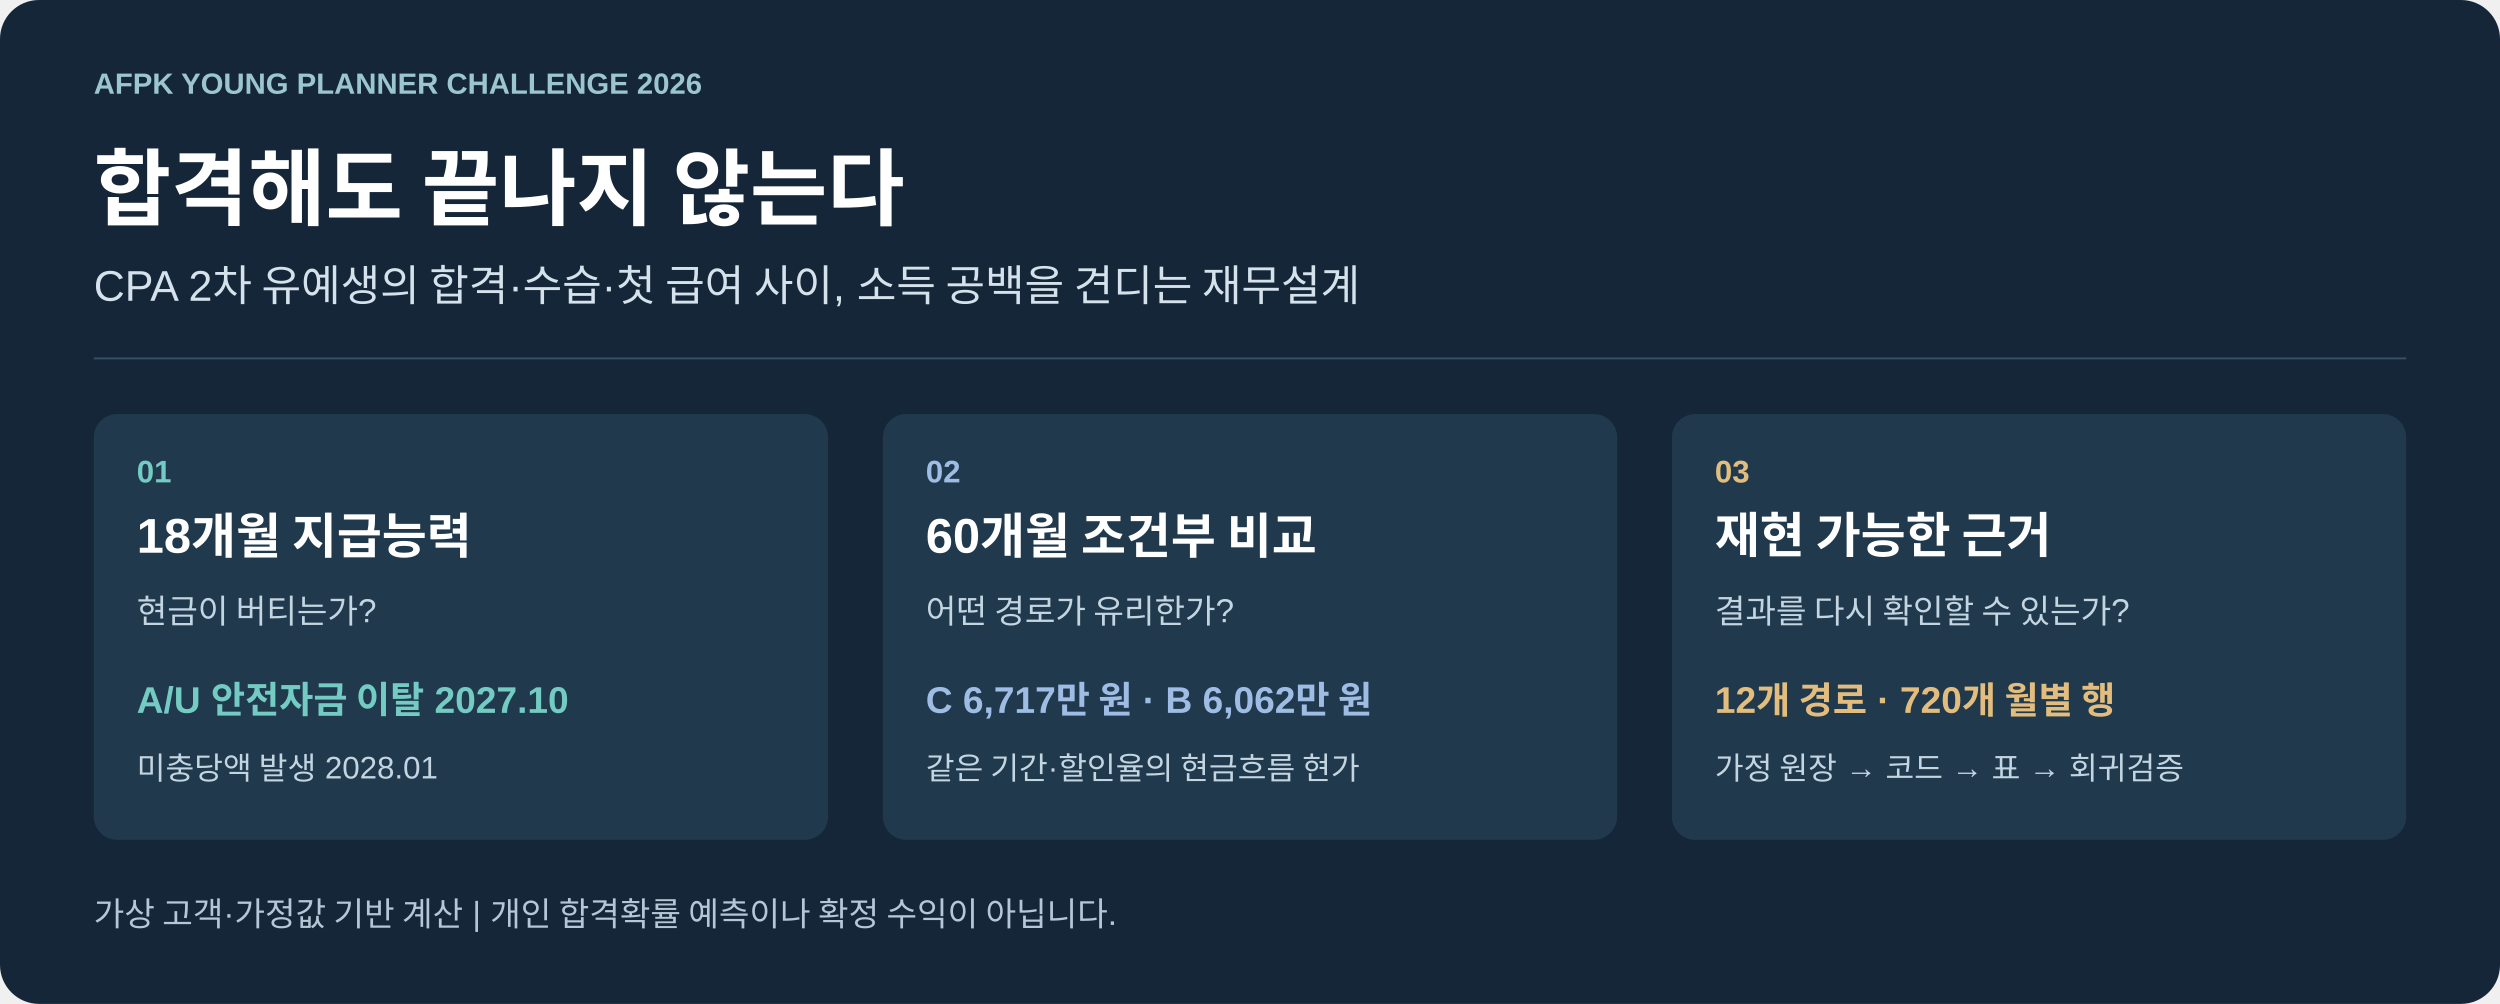
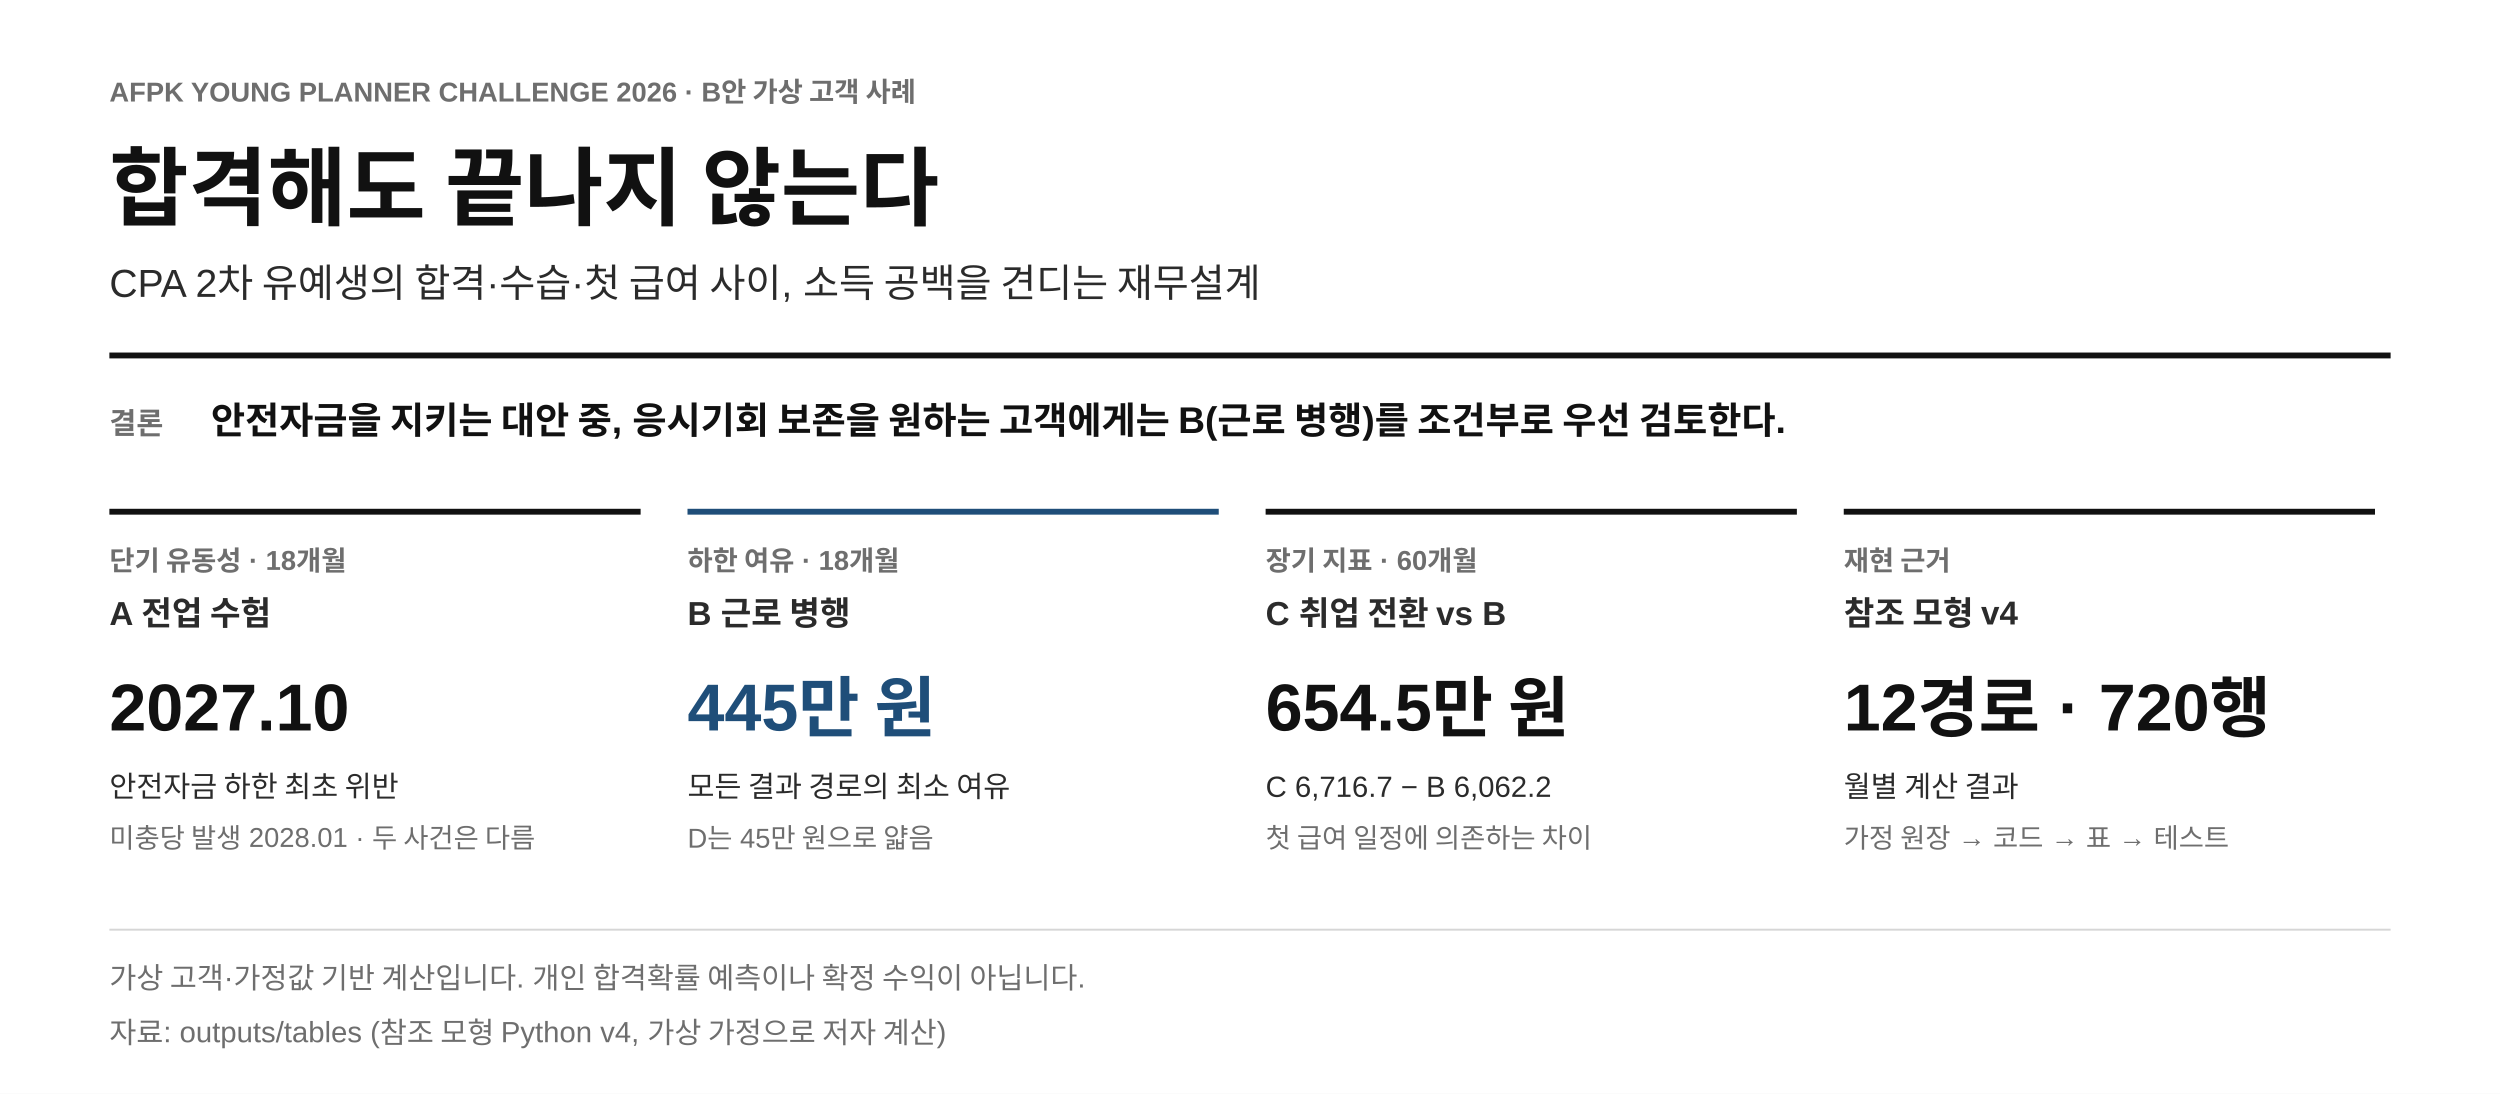
- <svg xmlns="http://www.w3.org/2000/svg" viewBox="0 0 1280 514" width="1280" height="514" role="img" aria-labelledby="title desc" style="max-width:100%;height:auto">
-   <style>text{font-family:"Noto Sans KR","Malgun Gothic",Arial,sans-serif}.number{font-family:Arial,"Malgun Gothic",sans-serif;font-variant-numeric:tabular-nums}</style>
-   <rect x="0" y="0" width="1280" height="514" rx="20" fill="#142638" />
-   <text x="48" y="48" font-size="15" fill="#9BC6CF" font-weight="700" text-anchor="start">AFPK YOUNG PLANNER CHALLENGE 2026</text>
-   <text x="48" y="112" font-size="43" fill="#FFFFFF" font-weight="700" text-anchor="start">합격해도 끝나지 않는다</text>
-   <text x="48" y="154" font-size="22" fill="#D5E2EC" font-weight="400" text-anchor="start">CPA 2차 유예생의 합격·수습·첫 급여 사이, 소득 공백을 견디는 재무설계</text>
-   <rect x="48" y="183" width="1184" height="1" rx="0" fill="#355064" />
-   <rect x="48" y="212" width="376" height="218" rx="12" fill="#20394D" />
-   <text x="70" y="247" font-size="16" fill="#74CBC3" font-weight="700" text-anchor="start" class="number">01</text>
-   <text x="70" y="283" font-size="25" fill="#FFFFFF" font-weight="700" text-anchor="start">18개월 지급능력</text>
-   <text x="70" y="319" font-size="17" fill="#C4D5E2" font-weight="400" text-anchor="start">현금이 버티는가?</text>
-   <text x="70" y="365" font-size="19" fill="#74CBC3" font-weight="700" text-anchor="start">A/U 안전자금 이탈 2027.10</text>
-   <text x="70" y="399" font-size="16" fill="#C4D5E2" font-weight="400" text-anchor="start">미충당액 발생 2028.01</text>
-   <rect x="452" y="212" width="376" height="218" rx="12" fill="#20394D" />
-   <text x="474" y="247" font-size="16" fill="#9FBDE4" font-weight="700" text-anchor="start" class="number">02</text>
-   <text x="474" y="283" font-size="25" fill="#FFFFFF" font-weight="700" text-anchor="start">60개월 조건부 비교</text>
-   <text x="474" y="319" font-size="17" fill="#C4D5E2" font-weight="400" text-anchor="start">어떤 경로가 유리한가?</text>
-   <text x="474" y="365" font-size="19" fill="#9FBDE4" font-weight="700" text-anchor="start">C 6,717만 원 · B 6,062만 원</text>
-   <text x="474" y="399" font-size="16" fill="#C4D5E2" font-weight="400" text-anchor="start">같은 기간·할인율의 현금흐름 현가</text>
-   <rect x="856" y="212" width="376" height="218" rx="12" fill="#20394D" />
-   <text x="878" y="247" font-size="16" fill="#E2BD7E" font-weight="700" text-anchor="start" class="number">03</text>
-   <text x="878" y="283" font-size="25" fill="#FFFFFF" font-weight="700" text-anchor="start">재현 가능한 근거</text>
-   <text x="878" y="319" font-size="17" fill="#C4D5E2" font-weight="400" text-anchor="start">결과를 다시 확인할 수 있는가?</text>
-   <text x="878" y="365" font-size="19" fill="#E2BD7E" font-weight="700" text-anchor="start">12개 경로 · 720개 월별 행</text>
-   <text x="878" y="399" font-size="16" fill="#C4D5E2" font-weight="400" text-anchor="start">가정 원장 → 코드 → 표 → 회귀검증</text>
-   <text x="48" y="474" font-size="17" fill="#B5C7D7" font-weight="400" text-anchor="start">가상 고객·가정값 기반 계산  |  개인 합격확률 예측이나 확정 수익이 아닙니다.</text>
+ <svg xmlns="http://www.w3.org/2000/svg" viewBox="0 0 1280 560" width="1280" height="560" role="img" aria-labelledby="title desc" style="max-width:100%;height:auto">
+   <style>text{font-family:"Noto Sans KR","Malgun Gothic","Apple SD Gothic Neo",Arial,sans-serif}.number{font-family:Arial,"Malgun Gothic",sans-serif;font-variant-numeric:tabular-nums}</style>
+   <rect x="0" y="0" width="1280" height="560" rx="0" fill="#FFFFFF" />
+   <text x="56" y="52" font-size="14" fill="#6E6E6E" font-weight="700" text-anchor="start">AFPK YOUNG PLANNER CHALLENGE 2026  ·  B안 가상 고객 사례</text>
+   <text x="56" y="112" font-size="44" fill="#111111" font-weight="700" text-anchor="start">합격해도 끝나지 않는다</text>
+   <text x="56" y="152" font-size="20" fill="#2B2B2B" font-weight="400" text-anchor="start">CPA 2차 유예생의 합격·수습·첫 급여 사이, 소득 공백을 견디는 재무설계</text>
+   <line x1="56" y1="182" x2="1224" y2="182" stroke="#111111" stroke-width="3" />
+   <text x="56" y="222" font-size="15" fill="#6E6E6E" font-weight="700" text-anchor="start">결론</text>
+   <text x="108" y="222" font-size="19" fill="#111111" font-weight="700" text-anchor="start">안전자금을 지키는 대안 중, 응시기회 보존을 원하는 고객에게는 B(근로 병행)를 조건부로 우선 검토한다.</text>
+   <line x1="56" y1="262" x2="328" y2="262" stroke="#111111" stroke-width="3" />
+   <text x="56" y="292" font-size="14" fill="#6E6E6E" font-weight="700" text-anchor="start">단기 유동성 · 18개월</text>
+   <text x="56" y="320" font-size="17" fill="#2B2B2B" font-weight="700" text-anchor="start">A 전업 수험</text>
+   <text x="56" y="374" font-size="34" fill="#111111" font-weight="700" text-anchor="start" class="number">2027.10</text>
+   <text x="56" y="408" font-size="15" fill="#2B2B2B" font-weight="400" text-anchor="start">안전자금 하한 최초 위반</text>
+   <text x="56" y="434" font-size="14" fill="#6E6E6E" font-weight="400" text-anchor="start">미충당 발생 2028.01 · 두 사건은 다름</text>
+   <line x1="352" y1="262" x2="624" y2="262" stroke="#1F4E79" stroke-width="3" />
+   <text x="352" y="292" font-size="14" fill="#6E6E6E" font-weight="700" text-anchor="start">하한 여유 · 18개월</text>
+   <text x="352" y="320" font-size="17" fill="#2B2B2B" font-weight="700" text-anchor="start">B 근로 병행</text>
+   <text x="352" y="374" font-size="34" fill="#1F4E79" font-weight="700" text-anchor="start" class="number">445만 원</text>
+   <text x="352" y="408" font-size="15" fill="#2B2B2B" font-weight="400" text-anchor="start">모든 결과 경로의 최소 여유</text>
+   <text x="352" y="434" font-size="14" fill="#6E6E6E" font-weight="400" text-anchor="start">D는 45만 원으로 얇음</text>
+   <line x1="648" y1="262" x2="920" y2="262" stroke="#111111" stroke-width="3" />
+   <text x="648" y="292" font-size="14" fill="#6E6E6E" font-weight="700" text-anchor="start">장기 지표 · 60개월</text>
+   <text x="648" y="320" font-size="17" fill="#2B2B2B" font-weight="700" text-anchor="start">C 취업 전환 vs B</text>
+   <text x="648" y="374" font-size="34" fill="#111111" font-weight="700" text-anchor="start" class="number">654.5만 원</text>
+   <text x="648" y="408" font-size="15" fill="#2B2B2B" font-weight="400" text-anchor="start">C 6,716.7 − B 6,062.2</text>
+   <text x="648" y="434" font-size="14" fill="#6E6E6E" font-weight="400" text-anchor="start">첫 급여 일정에 의존하는 차이</text>
+   <line x1="944" y1="262" x2="1216" y2="262" stroke="#111111" stroke-width="3" />
+   <text x="944" y="292" font-size="14" fill="#6E6E6E" font-weight="700" text-anchor="start">재현 근거</text>
+   <text x="944" y="320" font-size="17" fill="#2B2B2B" font-weight="700" text-anchor="start">참조 모형 v4</text>
+   <text x="944" y="374" font-size="34" fill="#111111" font-weight="700" text-anchor="start" class="number">12경로 · 720행</text>
+   <text x="944" y="408" font-size="15" fill="#2B2B2B" font-weight="400" text-anchor="start">월별 계산 결과</text>
+   <text x="944" y="434" font-size="14" fill="#6E6E6E" font-weight="400" text-anchor="start">가정 원장 → 코드 → 표 → 테스트</text>
+   <line x1="56" y1="476" x2="1224" y2="476" stroke="#D6D6D6" stroke-width="1" />
+   <text x="56" y="506" font-size="15" fill="#6E6E6E" font-weight="400" text-anchor="start">가상 고객·가정값 기반 계산입니다. 개인 합격확률 예측이나 확정 수익이 아닙니다.</text>
+   <text x="56" y="534" font-size="15" fill="#6E6E6E" font-weight="400" text-anchor="start">자료: outputs/tables (참조 모형 Python v4, 가상 가정으로 저자 계산)</text>
</svg>
